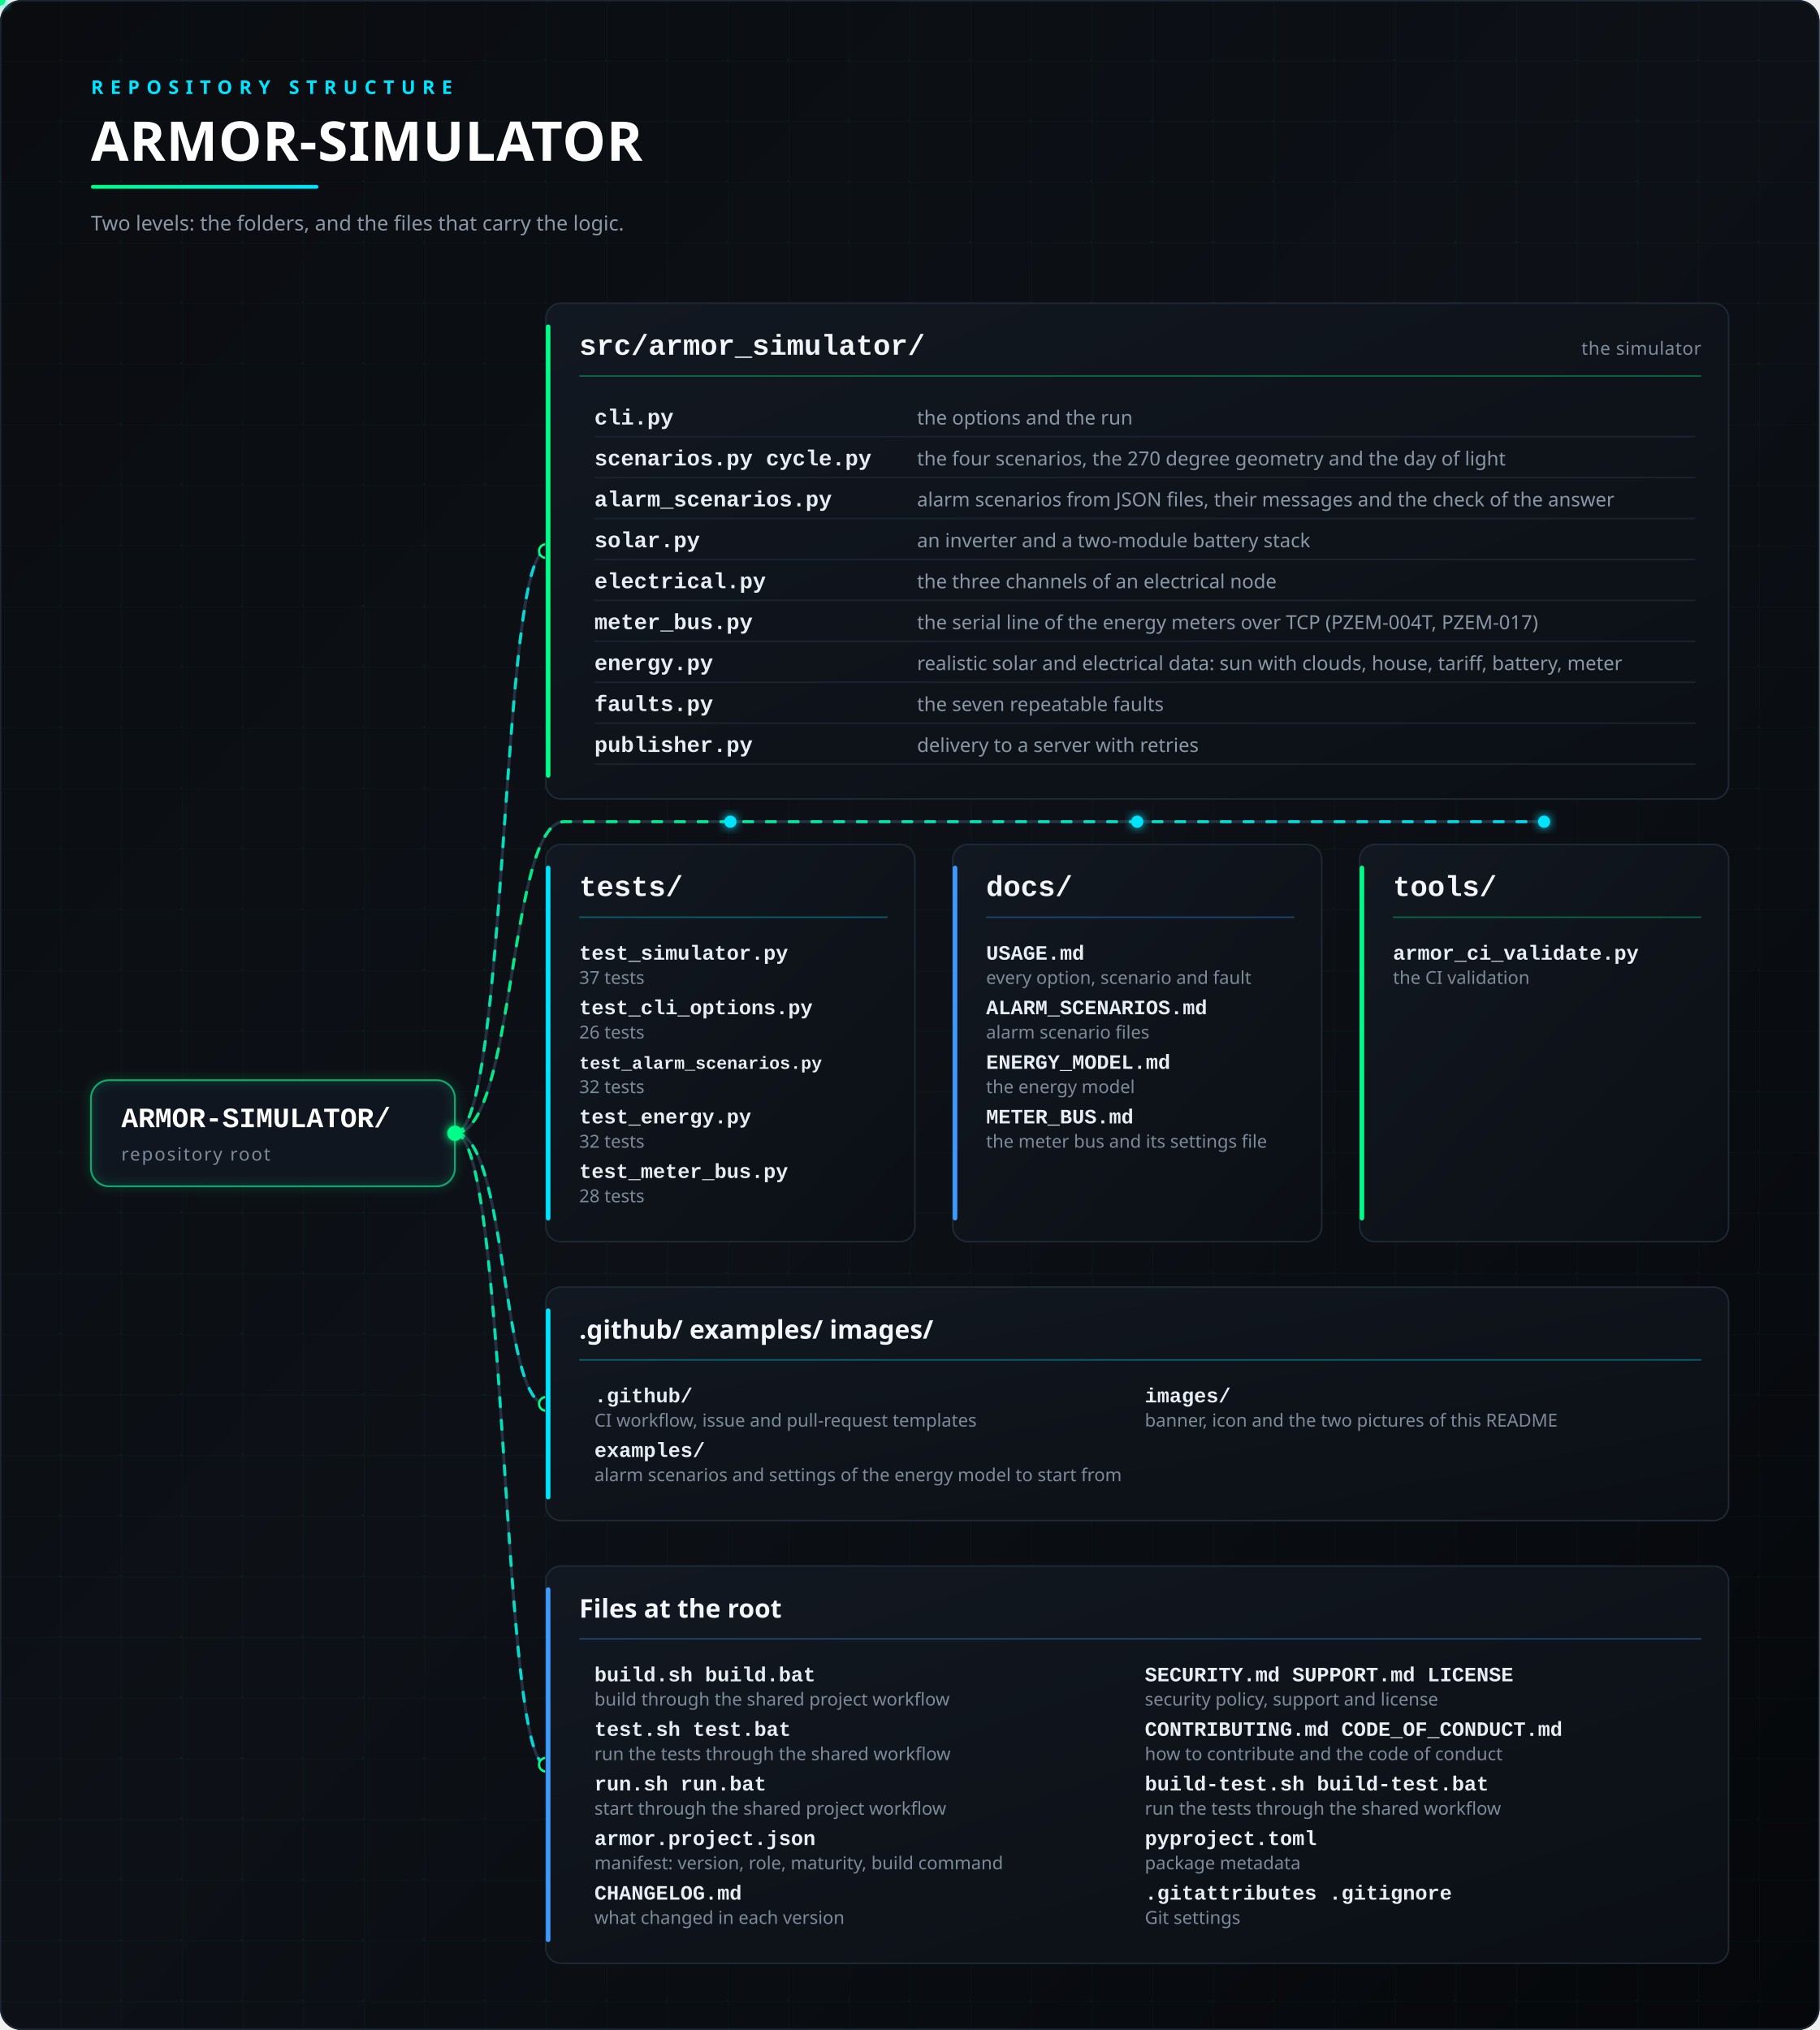
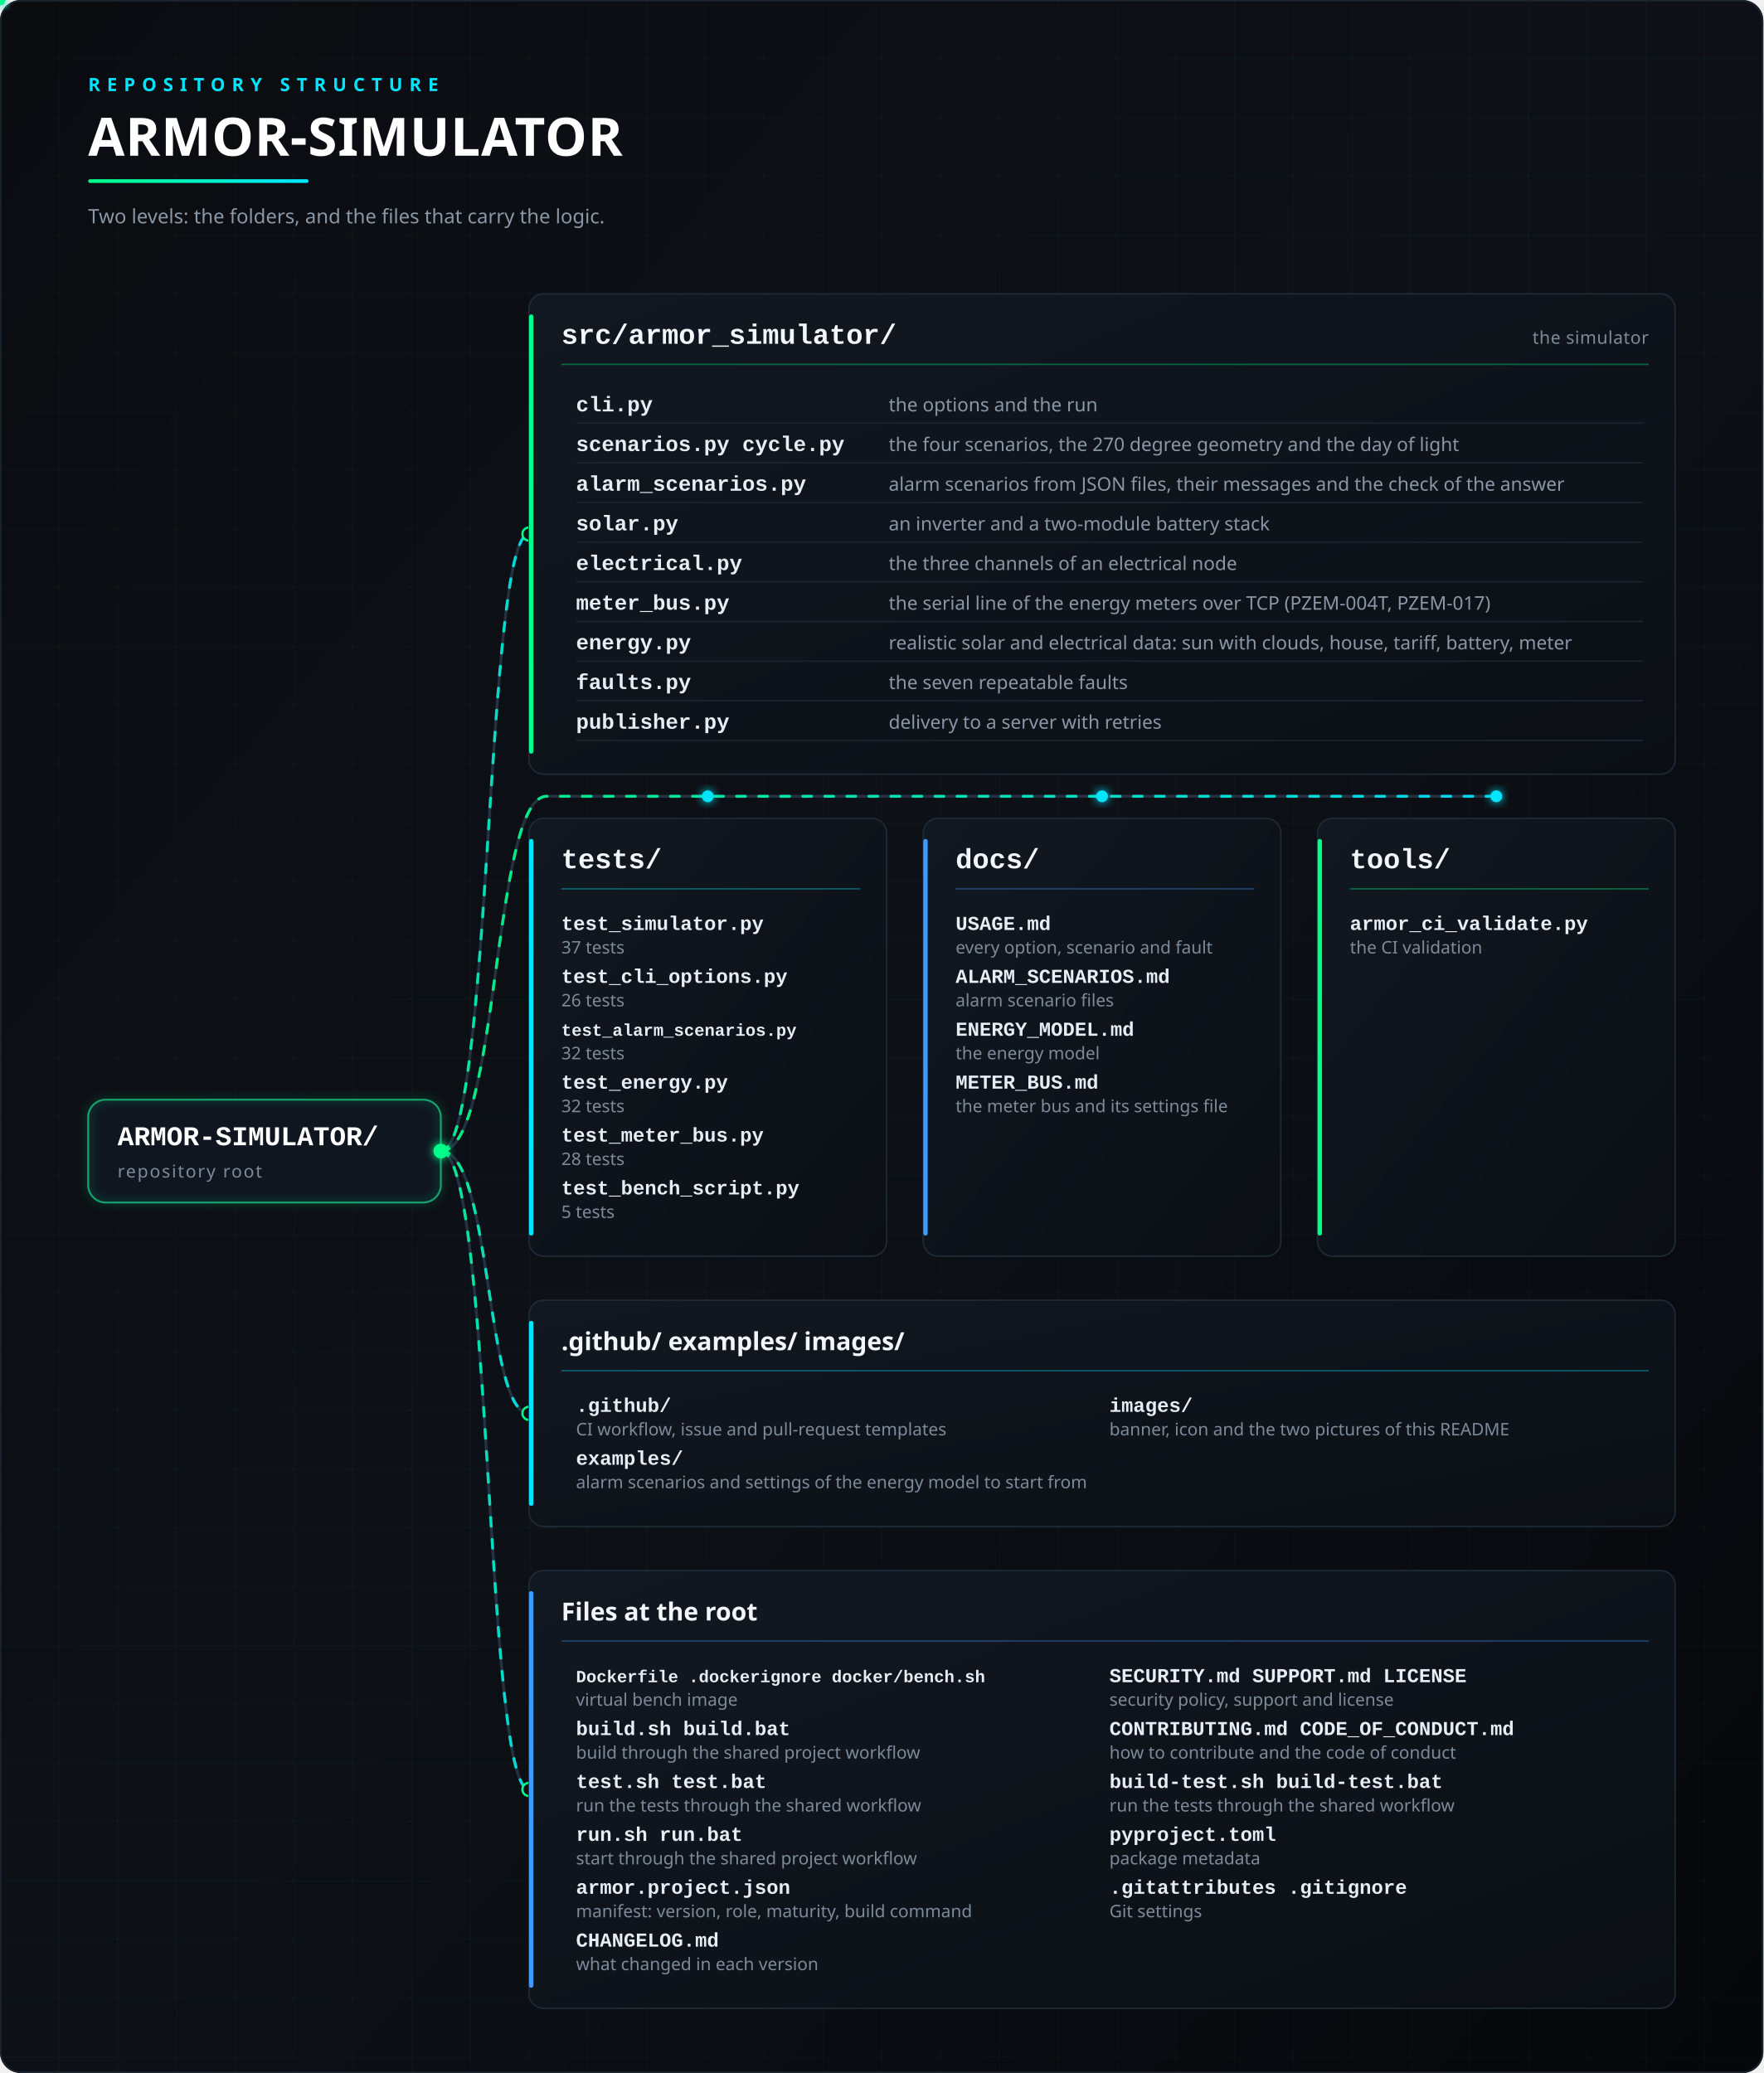
- <svg xmlns="http://www.w3.org/2000/svg" viewBox="0 0 1200 1339" width="100%" role="img" aria-labelledby="t d">
+ <svg xmlns="http://www.w3.org/2000/svg" viewBox="0 0 1200 1411" width="100%" role="img" aria-labelledby="t d">
  <defs>
    <linearGradient id="bg" x1="0" y1="0" x2="1" y2="1">
      <stop offset="0" stop-color="#0A0C10" />
      <stop offset="0.5" stop-color="#0D1117" />
      <stop offset="1" stop-color="#05070A" />
    </linearGradient>
    <linearGradient id="card" x1="0" y1="0" x2="1" y2="1">
      <stop offset="0" stop-color="#121821" />
      <stop offset="1" stop-color="#0B0F15" />
    </linearGradient>
    <linearGradient id="line" x1="0" y1="0" x2="1" y2="0">
      <stop offset="0" stop-color="#00FF88" />
      <stop offset="1" stop-color="#00E5FF" />
    </linearGradient>
    <filter id="glow" x="-50%" y="-50%" width="200%" height="200%">
      <feGaussianBlur stdDeviation="3" result="b" />
      <feMerge>
        <feMergeNode in="b" />
        <feMergeNode in="SourceGraphic" />
      </feMerge>
    </filter>
    <pattern id="grid" width="40" height="40" patternUnits="userSpaceOnUse">
      <path d="M40 0H0V40" fill="none" stroke="#00FF88" stroke-opacity="0.035" />
      <circle cx="40" cy="40" r="1" fill="#00FF88" fill-opacity="0.09" />
    </pattern>
  </defs>
-   <rect width="1200" height="1339" rx="14" fill="url(#bg)" />
-   <rect width="1200" height="1339" rx="14" fill="url(#grid)" />
-   <rect x="0.5" y="0.5" width="1199" height="1338" rx="14" fill="none" stroke="#1B2530" />
+   <rect width="1200" height="1411" rx="14" fill="url(#bg)" />
+   <rect width="1200" height="1411" rx="14" fill="url(#grid)" />
+   <rect x="0.5" y="0.5" width="1199" height="1410" rx="14" fill="none" stroke="#1B2530" />
  <text x="60" y="62" font-family="'Segoe UI','Noto Sans','Noto Sans CJK SC','Microsoft YaHei','Yu Gothic','Helvetica Neue',Helvetica,Arial,sans-serif" font-size="12.5" font-weight="600" fill="#00E5FF" text-anchor="start" letter-spacing="4.5">REPOSITORY STRUCTURE</text>
  <text x="60" y="106" font-family="'Segoe UI','Noto Sans','Noto Sans CJK SC','Microsoft YaHei','Yu Gothic','Helvetica Neue',Helvetica,Arial,sans-serif" font-size="36" font-weight="700" fill="#FFFFFF" text-anchor="start" letter-spacing="0.5">ARMOR-SIMULATOR</text>
  <rect x="60" y="122" width="150" height="2.5" rx="1.25" fill="url(#line)">
    <animate attributeName="width" values="40;150;150" keyTimes="0;0.4;1" dur="3s" repeatCount="indefinite" />
  </rect>
  <text x="60" y="152" font-family="'Segoe UI','Noto Sans','Noto Sans CJK SC','Microsoft YaHei','Yu Gothic','Helvetica Neue',Helvetica,Arial,sans-serif" font-size="13.5" font-weight="400" fill="#8A97A6" text-anchor="start">Two levels: the folders, and the files that carry the logic.</text>
-   <path id="c0" d="M300,747.5 C335,747.5 330,363.5 360,363.5" fill="none" stroke="#243140" stroke-width="2" />
-   <path d="M300,747.5 C335,747.5 330,363.5 360,363.5" fill="none" stroke="url(#line)" stroke-width="2" stroke-linecap="round" stroke-dasharray="6 9" opacity="0.9">
+   <path id="c0" d="M300,783.5 C335,783.5 330,363.5 360,363.5" fill="none" stroke="#243140" stroke-width="2" />
+   <path d="M300,783.5 C335,783.5 330,363.5 360,363.5" fill="none" stroke="url(#line)" stroke-width="2" stroke-linecap="round" stroke-dasharray="6 9" opacity="0.9">
    <animate attributeName="stroke-dashoffset" from="0" to="-30" dur="1.6s" repeatCount="indefinite" />
  </path>
  <circle cx="360" cy="363.5" r="4.5" fill="#0D1117" stroke="#00FF88" stroke-width="1.5" />
-   <path id="c1" d="M300,747.5 C340,747.5 335,542 372,542 H1018.33" fill="none" stroke="#243140" stroke-width="2" />
-   <path d="M300,747.5 C340,747.5 335,542 372,542 H1018.33" fill="none" stroke="url(#line)" stroke-width="2" stroke-linecap="round" stroke-dasharray="6 9" opacity="0.9">
+   <path id="c1" d="M300,783.5 C340,783.5 335,542 372,542 H1018.33" fill="none" stroke="#243140" stroke-width="2" />
+   <path d="M300,783.5 C340,783.5 335,542 372,542 H1018.33" fill="none" stroke="url(#line)" stroke-width="2" stroke-linecap="round" stroke-dasharray="6 9" opacity="0.9">
    <animate attributeName="stroke-dashoffset" from="0" to="-30" dur="1.6s" repeatCount="indefinite" />
  </path>
  <path d="M481.667,542 V557" stroke="url(#line)" stroke-width="2" fill="none" />
  <circle cx="481.667" cy="542" r="4" fill="#00E5FF" filter="url(#glow)" />
  <path d="M750,542 V557" stroke="url(#line)" stroke-width="2" fill="none" />
  <circle cx="750" cy="542" r="4" fill="#00E5FF" filter="url(#glow)" />
  <path d="M1018.33,542 V557" stroke="url(#line)" stroke-width="2" fill="none" />
  <circle cx="1018.33" cy="542" r="4" fill="#00E5FF" filter="url(#glow)" />
-   <path id="c2" d="M300,747.5 C335,747.5 330,926 360,926" fill="none" stroke="#243140" stroke-width="2" />
-   <path d="M300,747.5 C335,747.5 330,926 360,926" fill="none" stroke="url(#line)" stroke-width="2" stroke-linecap="round" stroke-dasharray="6 9" opacity="0.9">
-     <animate attributeName="stroke-dashoffset" from="0" to="-30" dur="1.6s" repeatCount="indefinite" />
-   </path>
-   <circle cx="360" cy="926" r="4.5" fill="#0D1117" stroke="#00FF88" stroke-width="1.5" />
-   <path id="c3" d="M300,747.5 C335,747.5 330,1164 360,1164" fill="none" stroke="#243140" stroke-width="2" />
-   <path d="M300,747.5 C335,747.5 330,1164 360,1164" fill="none" stroke="url(#line)" stroke-width="2" stroke-linecap="round" stroke-dasharray="6 9" opacity="0.9">
-     <animate attributeName="stroke-dashoffset" from="0" to="-30" dur="1.6s" repeatCount="indefinite" />
-   </path>
-   <circle cx="360" cy="1164" r="4.5" fill="#0D1117" stroke="#00FF88" stroke-width="1.5" />
+   <path id="c2" d="M300,783.5 C335,783.5 330,962 360,962" fill="none" stroke="#243140" stroke-width="2" />
+   <path d="M300,783.5 C335,783.5 330,962 360,962" fill="none" stroke="url(#line)" stroke-width="2" stroke-linecap="round" stroke-dasharray="6 9" opacity="0.9">
+     <animate attributeName="stroke-dashoffset" from="0" to="-30" dur="1.6s" repeatCount="indefinite" />
+   </path>
+   <circle cx="360" cy="962" r="4.5" fill="#0D1117" stroke="#00FF88" stroke-width="1.5" />
+   <path id="c3" d="M300,783.5 C335,783.5 330,1218 360,1218" fill="none" stroke="#243140" stroke-width="2" />
+   <path d="M300,783.5 C335,783.5 330,1218 360,1218" fill="none" stroke="url(#line)" stroke-width="2" stroke-linecap="round" stroke-dasharray="6 9" opacity="0.9">
+     <animate attributeName="stroke-dashoffset" from="0" to="-30" dur="1.6s" repeatCount="indefinite" />
+   </path>
+   <circle cx="360" cy="1218" r="4.5" fill="#0D1117" stroke="#00FF88" stroke-width="1.5" />
  <circle r="3.5" fill="#00FF88" filter="url(#glow)">
    <animateMotion dur="3.4s" repeatCount="indefinite">
      <mpath href="#c0" />
    </animateMotion>
  </circle>
  <circle r="3.5" fill="#00E5FF" filter="url(#glow)">
    <animateMotion dur="4.2s" repeatCount="indefinite">
      <mpath href="#c1" />
    </animateMotion>
  </circle>
  <circle r="3.5" fill="#3D9BFF" filter="url(#glow)">
    <animateMotion dur="5.0s" repeatCount="indefinite">
      <mpath href="#c2" />
    </animateMotion>
  </circle>
  <circle r="3.5" fill="#00FF88" filter="url(#glow)">
    <animateMotion dur="5.8s" repeatCount="indefinite">
      <mpath href="#c3" />
    </animateMotion>
  </circle>
-   <rect x="60" y="712.5" width="240" height="70" rx="12" fill="#0F1620" stroke="#2A3A4C" stroke-width="1.2" />
-   <rect x="60" y="712.5" width="240" height="70" rx="12" fill="none" stroke="#00FF88" stroke-opacity="0.5" stroke-width="1.2" filter="url(#glow)">
+   <rect x="60" y="748.5" width="240" height="70" rx="12" fill="#0F1620" stroke="#2A3A4C" stroke-width="1.2" />
+   <rect x="60" y="748.5" width="240" height="70" rx="12" fill="none" stroke="#00FF88" stroke-opacity="0.5" stroke-width="1.2" filter="url(#glow)">
    <animate attributeName="stroke-opacity" values="0.15;0.6;0.15" dur="3.6s" repeatCount="indefinite" />
  </rect>
-   <text x="80" y="743.5" font-family="'JetBrains Mono','Cascadia Code','SFMono-Regular',Consolas,'Liberation Mono',monospace" font-size="18.5" font-weight="700" fill="#FFFFFF" text-anchor="start">ARMOR-SIMULATOR/</text>
-   <text x="80" y="765.5" font-family="'Segoe UI','Noto Sans','Noto Sans CJK SC','Microsoft YaHei','Yu Gothic','Helvetica Neue',Helvetica,Arial,sans-serif" font-size="12" font-weight="400" fill="#7D8A99" text-anchor="start" letter-spacing="1">repository root</text>
-   <circle cx="300" cy="747.5" r="5" fill="#00FF88" filter="url(#glow)" />
+   <text x="80" y="779.5" font-family="'JetBrains Mono','Cascadia Code','SFMono-Regular',Consolas,'Liberation Mono',monospace" font-size="18.5" font-weight="700" fill="#FFFFFF" text-anchor="start">ARMOR-SIMULATOR/</text>
+   <text x="80" y="801.5" font-family="'Segoe UI','Noto Sans','Noto Sans CJK SC','Microsoft YaHei','Yu Gothic','Helvetica Neue',Helvetica,Arial,sans-serif" font-size="12" font-weight="400" fill="#7D8A99" text-anchor="start" letter-spacing="1">repository root</text>
+   <circle cx="300" cy="783.5" r="5" fill="#00FF88" filter="url(#glow)" />
  <rect x="360" y="200" width="780" height="327" rx="10" fill="url(#card)" stroke="#1E2A36" stroke-width="1" />
  <rect x="360" y="214" width="3" height="299" rx="1.5" fill="#00FF88">
    <animate attributeName="opacity" values="0.55;1;0.55" dur="4s" begin="0s" repeatCount="indefinite" />
  </rect>
  <text x="382" y="234" font-family="'JetBrains Mono','Cascadia Code','SFMono-Regular',Consolas,'Liberation Mono',monospace" font-size="19" font-weight="700" fill="#F2F6FA" text-anchor="start">src/armor_simulator/</text>
  <text x="1122" y="234" font-family="'Segoe UI','Noto Sans','Noto Sans CJK SC','Microsoft YaHei','Yu Gothic','Helvetica Neue',Helvetica,Arial,sans-serif" font-size="12" font-weight="400" fill="#7D8A99" text-anchor="end" letter-spacing="0.3">the simulator</text>
  <line x1="382" y1="248" x2="1122" y2="248" stroke="#00FF88" stroke-opacity="0.35" stroke-width="1" />
  <text x="392" y="280" font-family="'JetBrains Mono','Cascadia Code','SFMono-Regular',Consolas,'Liberation Mono',monospace" font-size="14.5" font-weight="600" fill="#E6EDF3" text-anchor="start">cli.py</text>
  <text x="604.79" y="280" font-family="'Segoe UI','Noto Sans','Noto Sans CJK SC','Microsoft YaHei','Yu Gothic','Helvetica Neue',Helvetica,Arial,sans-serif" font-size="12.8" font-weight="400" fill="#8A97A6" text-anchor="start">the options and the run</text>
  <line x1="392" y1="288" x2="1118" y2="288" stroke="#1A2430" stroke-width="1" />
  <text x="392" y="307" font-family="'JetBrains Mono','Cascadia Code','SFMono-Regular',Consolas,'Liberation Mono',monospace" font-size="14.5" font-weight="600" fill="#E6EDF3" text-anchor="start">scenarios.py cycle.py</text>
  <text x="604.79" y="307" font-family="'Segoe UI','Noto Sans','Noto Sans CJK SC','Microsoft YaHei','Yu Gothic','Helvetica Neue',Helvetica,Arial,sans-serif" font-size="12.8" font-weight="400" fill="#8A97A6" text-anchor="start">the four scenarios, the 270 degree geometry and the day of light</text>
  <line x1="392" y1="315" x2="1118" y2="315" stroke="#1A2430" stroke-width="1" />
  <text x="392" y="334" font-family="'JetBrains Mono','Cascadia Code','SFMono-Regular',Consolas,'Liberation Mono',monospace" font-size="14.5" font-weight="600" fill="#E6EDF3" text-anchor="start">alarm_scenarios.py</text>
  <text x="604.79" y="334" font-family="'Segoe UI','Noto Sans','Noto Sans CJK SC','Microsoft YaHei','Yu Gothic','Helvetica Neue',Helvetica,Arial,sans-serif" font-size="12.8" font-weight="400" fill="#8A97A6" text-anchor="start">alarm scenarios from JSON files, their messages and the check of the answer</text>
  <line x1="392" y1="342" x2="1118" y2="342" stroke="#1A2430" stroke-width="1" />
  <text x="392" y="361" font-family="'JetBrains Mono','Cascadia Code','SFMono-Regular',Consolas,'Liberation Mono',monospace" font-size="14.5" font-weight="600" fill="#E6EDF3" text-anchor="start">solar.py</text>
  <text x="604.79" y="361" font-family="'Segoe UI','Noto Sans','Noto Sans CJK SC','Microsoft YaHei','Yu Gothic','Helvetica Neue',Helvetica,Arial,sans-serif" font-size="12.8" font-weight="400" fill="#8A97A6" text-anchor="start">an inverter and a two-module battery stack</text>
  <line x1="392" y1="369" x2="1118" y2="369" stroke="#1A2430" stroke-width="1" />
  <text x="392" y="388" font-family="'JetBrains Mono','Cascadia Code','SFMono-Regular',Consolas,'Liberation Mono',monospace" font-size="14.5" font-weight="600" fill="#E6EDF3" text-anchor="start">electrical.py</text>
  <text x="604.79" y="388" font-family="'Segoe UI','Noto Sans','Noto Sans CJK SC','Microsoft YaHei','Yu Gothic','Helvetica Neue',Helvetica,Arial,sans-serif" font-size="12.8" font-weight="400" fill="#8A97A6" text-anchor="start">the three channels of an electrical node</text>
  <line x1="392" y1="396" x2="1118" y2="396" stroke="#1A2430" stroke-width="1" />
  <text x="392" y="415" font-family="'JetBrains Mono','Cascadia Code','SFMono-Regular',Consolas,'Liberation Mono',monospace" font-size="14.5" font-weight="600" fill="#E6EDF3" text-anchor="start">meter_bus.py</text>
  <text x="604.79" y="415" font-family="'Segoe UI','Noto Sans','Noto Sans CJK SC','Microsoft YaHei','Yu Gothic','Helvetica Neue',Helvetica,Arial,sans-serif" font-size="12.8" font-weight="400" fill="#8A97A6" text-anchor="start">the serial line of the energy meters over TCP (PZEM-004T, PZEM-017)</text>
  <line x1="392" y1="423" x2="1118" y2="423" stroke="#1A2430" stroke-width="1" />
  <text x="392" y="442" font-family="'JetBrains Mono','Cascadia Code','SFMono-Regular',Consolas,'Liberation Mono',monospace" font-size="14.5" font-weight="600" fill="#E6EDF3" text-anchor="start">energy.py</text>
  <text x="604.79" y="442" font-family="'Segoe UI','Noto Sans','Noto Sans CJK SC','Microsoft YaHei','Yu Gothic','Helvetica Neue',Helvetica,Arial,sans-serif" font-size="12.8" font-weight="400" fill="#8A97A6" text-anchor="start">realistic solar and electrical data: sun with clouds, house, tariff, battery, meter</text>
  <line x1="392" y1="450" x2="1118" y2="450" stroke="#1A2430" stroke-width="1" />
  <text x="392" y="469" font-family="'JetBrains Mono','Cascadia Code','SFMono-Regular',Consolas,'Liberation Mono',monospace" font-size="14.5" font-weight="600" fill="#E6EDF3" text-anchor="start">faults.py</text>
  <text x="604.79" y="469" font-family="'Segoe UI','Noto Sans','Noto Sans CJK SC','Microsoft YaHei','Yu Gothic','Helvetica Neue',Helvetica,Arial,sans-serif" font-size="12.8" font-weight="400" fill="#8A97A6" text-anchor="start">the seven repeatable faults</text>
  <line x1="392" y1="477" x2="1118" y2="477" stroke="#1A2430" stroke-width="1" />
  <text x="392" y="496" font-family="'JetBrains Mono','Cascadia Code','SFMono-Regular',Consolas,'Liberation Mono',monospace" font-size="14.5" font-weight="600" fill="#E6EDF3" text-anchor="start">publisher.py</text>
  <text x="604.79" y="496" font-family="'Segoe UI','Noto Sans','Noto Sans CJK SC','Microsoft YaHei','Yu Gothic','Helvetica Neue',Helvetica,Arial,sans-serif" font-size="12.8" font-weight="400" fill="#8A97A6" text-anchor="start">delivery to a server with retries</text>
  <line x1="392" y1="504" x2="1118" y2="504" stroke="#1A2430" stroke-width="1" />
-   <rect x="360" y="557" width="243.333" height="262" rx="10" fill="url(#card)" stroke="#1E2A36" stroke-width="1" />
-   <rect x="360" y="571" width="3" height="234" rx="1.5" fill="#00E5FF">
+   <rect x="360" y="557" width="243.333" height="298" rx="10" fill="url(#card)" stroke="#1E2A36" stroke-width="1" />
+   <rect x="360" y="571" width="3" height="270" rx="1.5" fill="#00E5FF">
    <animate attributeName="opacity" values="0.55;1;0.55" dur="4s" begin="0.6s" repeatCount="indefinite" />
  </rect>
  <text x="382" y="591" font-family="'JetBrains Mono','Cascadia Code','SFMono-Regular',Consolas,'Liberation Mono',monospace" font-size="19" font-weight="700" fill="#F2F6FA" text-anchor="start">tests/</text>
  <line x1="382" y1="605" x2="585.333" y2="605" stroke="#00E5FF" stroke-opacity="0.35" stroke-width="1" />
  <text x="382" y="633" font-family="'JetBrains Mono','Cascadia Code','SFMono-Regular',Consolas,'Liberation Mono',monospace" font-size="13.5" font-weight="600" fill="#E6EDF3" text-anchor="start">test_simulator.py</text>
  <text x="382" y="649" font-family="'Segoe UI','Noto Sans','Noto Sans CJK SC','Microsoft YaHei','Yu Gothic','Helvetica Neue',Helvetica,Arial,sans-serif" font-size="11.8" font-weight="400" fill="#7D8A99" text-anchor="start">37 tests</text>
  <text x="382" y="669" font-family="'JetBrains Mono','Cascadia Code','SFMono-Regular',Consolas,'Liberation Mono',monospace" font-size="13.5" font-weight="600" fill="#E6EDF3" text-anchor="start">test_cli_options.py</text>
  <text x="382" y="685" font-family="'Segoe UI','Noto Sans','Noto Sans CJK SC','Microsoft YaHei','Yu Gothic','Helvetica Neue',Helvetica,Arial,sans-serif" font-size="11.8" font-weight="400" fill="#7D8A99" text-anchor="start">26 tests</text>
  <text x="382" y="705" font-family="'JetBrains Mono','Cascadia Code','SFMono-Regular',Consolas,'Liberation Mono',monospace" font-size="11.6" font-weight="600" fill="#E6EDF3" text-anchor="start">test_alarm_scenarios.py</text>
  <text x="382" y="721" font-family="'Segoe UI','Noto Sans','Noto Sans CJK SC','Microsoft YaHei','Yu Gothic','Helvetica Neue',Helvetica,Arial,sans-serif" font-size="11.8" font-weight="400" fill="#7D8A99" text-anchor="start">32 tests</text>
  <text x="382" y="741" font-family="'JetBrains Mono','Cascadia Code','SFMono-Regular',Consolas,'Liberation Mono',monospace" font-size="13.5" font-weight="600" fill="#E6EDF3" text-anchor="start">test_energy.py</text>
  <text x="382" y="757" font-family="'Segoe UI','Noto Sans','Noto Sans CJK SC','Microsoft YaHei','Yu Gothic','Helvetica Neue',Helvetica,Arial,sans-serif" font-size="11.8" font-weight="400" fill="#7D8A99" text-anchor="start">32 tests</text>
  <text x="382" y="777" font-family="'JetBrains Mono','Cascadia Code','SFMono-Regular',Consolas,'Liberation Mono',monospace" font-size="13.5" font-weight="600" fill="#E6EDF3" text-anchor="start">test_meter_bus.py</text>
  <text x="382" y="793" font-family="'Segoe UI','Noto Sans','Noto Sans CJK SC','Microsoft YaHei','Yu Gothic','Helvetica Neue',Helvetica,Arial,sans-serif" font-size="11.8" font-weight="400" fill="#7D8A99" text-anchor="start">28 tests</text>
-   <rect x="628.333" y="557" width="243.333" height="262" rx="10" fill="url(#card)" stroke="#1E2A36" stroke-width="1" />
-   <rect x="628.333" y="571" width="3" height="234" rx="1.5" fill="#3D9BFF">
+   <text x="382" y="813" font-family="'JetBrains Mono','Cascadia Code','SFMono-Regular',Consolas,'Liberation Mono',monospace" font-size="13.5" font-weight="600" fill="#E6EDF3" text-anchor="start">test_bench_script.py</text>
+   <text x="382" y="829" font-family="'Segoe UI','Noto Sans','Noto Sans CJK SC','Microsoft YaHei','Yu Gothic','Helvetica Neue',Helvetica,Arial,sans-serif" font-size="11.8" font-weight="400" fill="#7D8A99" text-anchor="start">5 tests</text>
+   <rect x="628.333" y="557" width="243.333" height="298" rx="10" fill="url(#card)" stroke="#1E2A36" stroke-width="1" />
+   <rect x="628.333" y="571" width="3" height="270" rx="1.5" fill="#3D9BFF">
    <animate attributeName="opacity" values="0.55;1;0.55" dur="4s" begin="1.2s" repeatCount="indefinite" />
  </rect>
  <text x="650.333" y="591" font-family="'JetBrains Mono','Cascadia Code','SFMono-Regular',Consolas,'Liberation Mono',monospace" font-size="19" font-weight="700" fill="#F2F6FA" text-anchor="start">docs/</text>
  <line x1="650.333" y1="605" x2="853.667" y2="605" stroke="#3D9BFF" stroke-opacity="0.35" stroke-width="1" />
  <text x="650.333" y="633" font-family="'JetBrains Mono','Cascadia Code','SFMono-Regular',Consolas,'Liberation Mono',monospace" font-size="13.5" font-weight="600" fill="#E6EDF3" text-anchor="start">USAGE.md</text>
  <text x="650.333" y="649" font-family="'Segoe UI','Noto Sans','Noto Sans CJK SC','Microsoft YaHei','Yu Gothic','Helvetica Neue',Helvetica,Arial,sans-serif" font-size="11.8" font-weight="400" fill="#7D8A99" text-anchor="start">every option, scenario and fault</text>
  <text x="650.333" y="669" font-family="'JetBrains Mono','Cascadia Code','SFMono-Regular',Consolas,'Liberation Mono',monospace" font-size="13.5" font-weight="600" fill="#E6EDF3" text-anchor="start">ALARM_SCENARIOS.md</text>
  <text x="650.333" y="685" font-family="'Segoe UI','Noto Sans','Noto Sans CJK SC','Microsoft YaHei','Yu Gothic','Helvetica Neue',Helvetica,Arial,sans-serif" font-size="11.8" font-weight="400" fill="#7D8A99" text-anchor="start">alarm scenario files</text>
  <text x="650.333" y="705" font-family="'JetBrains Mono','Cascadia Code','SFMono-Regular',Consolas,'Liberation Mono',monospace" font-size="13.5" font-weight="600" fill="#E6EDF3" text-anchor="start">ENERGY_MODEL.md</text>
  <text x="650.333" y="721" font-family="'Segoe UI','Noto Sans','Noto Sans CJK SC','Microsoft YaHei','Yu Gothic','Helvetica Neue',Helvetica,Arial,sans-serif" font-size="11.8" font-weight="400" fill="#7D8A99" text-anchor="start">the energy model</text>
  <text x="650.333" y="741" font-family="'JetBrains Mono','Cascadia Code','SFMono-Regular',Consolas,'Liberation Mono',monospace" font-size="13.5" font-weight="600" fill="#E6EDF3" text-anchor="start">METER_BUS.md</text>
  <text x="650.333" y="757" font-family="'Segoe UI','Noto Sans','Noto Sans CJK SC','Microsoft YaHei','Yu Gothic','Helvetica Neue',Helvetica,Arial,sans-serif" font-size="11.8" font-weight="400" fill="#7D8A99" text-anchor="start">the meter bus and its settings file</text>
-   <rect x="896.667" y="557" width="243.333" height="262" rx="10" fill="url(#card)" stroke="#1E2A36" stroke-width="1" />
-   <rect x="896.667" y="571" width="3" height="234" rx="1.5" fill="#00FF88">
+   <rect x="896.667" y="557" width="243.333" height="298" rx="10" fill="url(#card)" stroke="#1E2A36" stroke-width="1" />
+   <rect x="896.667" y="571" width="3" height="270" rx="1.5" fill="#00FF88">
    <animate attributeName="opacity" values="0.55;1;0.55" dur="4s" begin="1.8s" repeatCount="indefinite" />
  </rect>
  <text x="918.667" y="591" font-family="'JetBrains Mono','Cascadia Code','SFMono-Regular',Consolas,'Liberation Mono',monospace" font-size="19" font-weight="700" fill="#F2F6FA" text-anchor="start">tools/</text>
  <line x1="918.667" y1="605" x2="1122" y2="605" stroke="#00FF88" stroke-opacity="0.35" stroke-width="1" />
  <text x="918.667" y="633" font-family="'JetBrains Mono','Cascadia Code','SFMono-Regular',Consolas,'Liberation Mono',monospace" font-size="13.5" font-weight="600" fill="#E6EDF3" text-anchor="start">armor_ci_validate.py</text>
  <text x="918.667" y="649" font-family="'Segoe UI','Noto Sans','Noto Sans CJK SC','Microsoft YaHei','Yu Gothic','Helvetica Neue',Helvetica,Arial,sans-serif" font-size="11.8" font-weight="400" fill="#7D8A99" text-anchor="start">the CI validation</text>
-   <rect x="360" y="849" width="780" height="154" rx="10" fill="url(#card)" stroke="#1E2A36" stroke-width="1" />
-   <rect x="360" y="863" width="3" height="126" rx="1.5" fill="#00E5FF">
+   <rect x="360" y="885" width="780" height="154" rx="10" fill="url(#card)" stroke="#1E2A36" stroke-width="1" />
+   <rect x="360" y="899" width="3" height="126" rx="1.5" fill="#00E5FF">
    <animate attributeName="opacity" values="0.55;1;0.55" dur="4s" begin="2.4s" repeatCount="indefinite" />
  </rect>
-   <text x="382" y="883" font-family="'Segoe UI','Noto Sans','Noto Sans CJK SC','Microsoft YaHei','Yu Gothic','Helvetica Neue',Helvetica,Arial,sans-serif" font-size="17" font-weight="700" fill="#F2F6FA" text-anchor="start">.github/ examples/ images/</text>
-   <line x1="382" y1="897" x2="1122" y2="897" stroke="#00E5FF" stroke-opacity="0.35" stroke-width="1" />
-   <text x="392" y="925" font-family="'JetBrains Mono','Cascadia Code','SFMono-Regular',Consolas,'Liberation Mono',monospace" font-size="13.5" font-weight="600" fill="#E6EDF3" text-anchor="start">.github/</text>
-   <text x="392" y="941" font-family="'Segoe UI','Noto Sans','Noto Sans CJK SC','Microsoft YaHei','Yu Gothic','Helvetica Neue',Helvetica,Arial,sans-serif" font-size="11.8" font-weight="400" fill="#7D8A99" text-anchor="start">CI workflow, issue and pull-request templates</text>
-   <text x="392" y="961" font-family="'JetBrains Mono','Cascadia Code','SFMono-Regular',Consolas,'Liberation Mono',monospace" font-size="13.5" font-weight="600" fill="#E6EDF3" text-anchor="start">examples/</text>
-   <text x="392" y="977" font-family="'Segoe UI','Noto Sans','Noto Sans CJK SC','Microsoft YaHei','Yu Gothic','Helvetica Neue',Helvetica,Arial,sans-serif" font-size="11.8" font-weight="400" fill="#7D8A99" text-anchor="start">alarm scenarios and settings of the energy model to start from</text>
-   <text x="755" y="925" font-family="'JetBrains Mono','Cascadia Code','SFMono-Regular',Consolas,'Liberation Mono',monospace" font-size="13.5" font-weight="600" fill="#E6EDF3" text-anchor="start">images/</text>
-   <text x="755" y="941" font-family="'Segoe UI','Noto Sans','Noto Sans CJK SC','Microsoft YaHei','Yu Gothic','Helvetica Neue',Helvetica,Arial,sans-serif" font-size="11.8" font-weight="400" fill="#7D8A99" text-anchor="start">banner, icon and the two pictures of this README</text>
-   <rect x="360" y="1033" width="780" height="262" rx="10" fill="url(#card)" stroke="#1E2A36" stroke-width="1" />
-   <rect x="360" y="1047" width="3" height="234" rx="1.5" fill="#3D9BFF">
+   <text x="382" y="919" font-family="'Segoe UI','Noto Sans','Noto Sans CJK SC','Microsoft YaHei','Yu Gothic','Helvetica Neue',Helvetica,Arial,sans-serif" font-size="17" font-weight="700" fill="#F2F6FA" text-anchor="start">.github/ examples/ images/</text>
+   <line x1="382" y1="933" x2="1122" y2="933" stroke="#00E5FF" stroke-opacity="0.35" stroke-width="1" />
+   <text x="392" y="961" font-family="'JetBrains Mono','Cascadia Code','SFMono-Regular',Consolas,'Liberation Mono',monospace" font-size="13.5" font-weight="600" fill="#E6EDF3" text-anchor="start">.github/</text>
+   <text x="392" y="977" font-family="'Segoe UI','Noto Sans','Noto Sans CJK SC','Microsoft YaHei','Yu Gothic','Helvetica Neue',Helvetica,Arial,sans-serif" font-size="11.8" font-weight="400" fill="#7D8A99" text-anchor="start">CI workflow, issue and pull-request templates</text>
+   <text x="392" y="997" font-family="'JetBrains Mono','Cascadia Code','SFMono-Regular',Consolas,'Liberation Mono',monospace" font-size="13.5" font-weight="600" fill="#E6EDF3" text-anchor="start">examples/</text>
+   <text x="392" y="1013" font-family="'Segoe UI','Noto Sans','Noto Sans CJK SC','Microsoft YaHei','Yu Gothic','Helvetica Neue',Helvetica,Arial,sans-serif" font-size="11.8" font-weight="400" fill="#7D8A99" text-anchor="start">alarm scenarios and settings of the energy model to start from</text>
+   <text x="755" y="961" font-family="'JetBrains Mono','Cascadia Code','SFMono-Regular',Consolas,'Liberation Mono',monospace" font-size="13.5" font-weight="600" fill="#E6EDF3" text-anchor="start">images/</text>
+   <text x="755" y="977" font-family="'Segoe UI','Noto Sans','Noto Sans CJK SC','Microsoft YaHei','Yu Gothic','Helvetica Neue',Helvetica,Arial,sans-serif" font-size="11.8" font-weight="400" fill="#7D8A99" text-anchor="start">banner, icon and the two pictures of this README</text>
+   <rect x="360" y="1069" width="780" height="298" rx="10" fill="url(#card)" stroke="#1E2A36" stroke-width="1" />
+   <rect x="360" y="1083" width="3" height="270" rx="1.5" fill="#3D9BFF">
    <animate attributeName="opacity" values="0.55;1;0.55" dur="4s" begin="3s" repeatCount="indefinite" />
  </rect>
-   <text x="382" y="1067" font-family="'Segoe UI','Noto Sans','Noto Sans CJK SC','Microsoft YaHei','Yu Gothic','Helvetica Neue',Helvetica,Arial,sans-serif" font-size="17" font-weight="700" fill="#F2F6FA" text-anchor="start">Files at the root</text>
-   <line x1="382" y1="1081" x2="1122" y2="1081" stroke="#3D9BFF" stroke-opacity="0.35" stroke-width="1" />
-   <text x="392" y="1109" font-family="'JetBrains Mono','Cascadia Code','SFMono-Regular',Consolas,'Liberation Mono',monospace" font-size="13.5" font-weight="600" fill="#E6EDF3" text-anchor="start">build.sh  build.bat</text>
-   <text x="392" y="1125" font-family="'Segoe UI','Noto Sans','Noto Sans CJK SC','Microsoft YaHei','Yu Gothic','Helvetica Neue',Helvetica,Arial,sans-serif" font-size="11.8" font-weight="400" fill="#7D8A99" text-anchor="start">build through the shared project workflow</text>
-   <text x="392" y="1145" font-family="'JetBrains Mono','Cascadia Code','SFMono-Regular',Consolas,'Liberation Mono',monospace" font-size="13.5" font-weight="600" fill="#E6EDF3" text-anchor="start">test.sh  test.bat</text>
-   <text x="392" y="1161" font-family="'Segoe UI','Noto Sans','Noto Sans CJK SC','Microsoft YaHei','Yu Gothic','Helvetica Neue',Helvetica,Arial,sans-serif" font-size="11.8" font-weight="400" fill="#7D8A99" text-anchor="start">run the tests through the shared workflow</text>
-   <text x="392" y="1181" font-family="'JetBrains Mono','Cascadia Code','SFMono-Regular',Consolas,'Liberation Mono',monospace" font-size="13.5" font-weight="600" fill="#E6EDF3" text-anchor="start">run.sh  run.bat</text>
-   <text x="392" y="1197" font-family="'Segoe UI','Noto Sans','Noto Sans CJK SC','Microsoft YaHei','Yu Gothic','Helvetica Neue',Helvetica,Arial,sans-serif" font-size="11.8" font-weight="400" fill="#7D8A99" text-anchor="start">start through the shared project workflow</text>
-   <text x="392" y="1217" font-family="'JetBrains Mono','Cascadia Code','SFMono-Regular',Consolas,'Liberation Mono',monospace" font-size="13.5" font-weight="600" fill="#E6EDF3" text-anchor="start">armor.project.json</text>
-   <text x="392" y="1233" font-family="'Segoe UI','Noto Sans','Noto Sans CJK SC','Microsoft YaHei','Yu Gothic','Helvetica Neue',Helvetica,Arial,sans-serif" font-size="11.8" font-weight="400" fill="#7D8A99" text-anchor="start">manifest: version, role, maturity, build command</text>
-   <text x="392" y="1253" font-family="'JetBrains Mono','Cascadia Code','SFMono-Regular',Consolas,'Liberation Mono',monospace" font-size="13.5" font-weight="600" fill="#E6EDF3" text-anchor="start">CHANGELOG.md</text>
-   <text x="392" y="1269" font-family="'Segoe UI','Noto Sans','Noto Sans CJK SC','Microsoft YaHei','Yu Gothic','Helvetica Neue',Helvetica,Arial,sans-serif" font-size="11.8" font-weight="400" fill="#7D8A99" text-anchor="start">what changed in each version</text>
-   <text x="755" y="1109" font-family="'JetBrains Mono','Cascadia Code','SFMono-Regular',Consolas,'Liberation Mono',monospace" font-size="13.5" font-weight="600" fill="#E6EDF3" text-anchor="start">SECURITY.md  SUPPORT.md  LICENSE</text>
-   <text x="755" y="1125" font-family="'Segoe UI','Noto Sans','Noto Sans CJK SC','Microsoft YaHei','Yu Gothic','Helvetica Neue',Helvetica,Arial,sans-serif" font-size="11.8" font-weight="400" fill="#7D8A99" text-anchor="start">security policy, support and license</text>
-   <text x="755" y="1145" font-family="'JetBrains Mono','Cascadia Code','SFMono-Regular',Consolas,'Liberation Mono',monospace" font-size="13.5" font-weight="600" fill="#E6EDF3" text-anchor="start">CONTRIBUTING.md  CODE_OF_CONDUCT.md</text>
-   <text x="755" y="1161" font-family="'Segoe UI','Noto Sans','Noto Sans CJK SC','Microsoft YaHei','Yu Gothic','Helvetica Neue',Helvetica,Arial,sans-serif" font-size="11.8" font-weight="400" fill="#7D8A99" text-anchor="start">how to contribute and the code of conduct</text>
-   <text x="755" y="1181" font-family="'JetBrains Mono','Cascadia Code','SFMono-Regular',Consolas,'Liberation Mono',monospace" font-size="13.5" font-weight="600" fill="#E6EDF3" text-anchor="start">build-test.sh  build-test.bat</text>
-   <text x="755" y="1197" font-family="'Segoe UI','Noto Sans','Noto Sans CJK SC','Microsoft YaHei','Yu Gothic','Helvetica Neue',Helvetica,Arial,sans-serif" font-size="11.8" font-weight="400" fill="#7D8A99" text-anchor="start">run the tests through the shared workflow</text>
-   <text x="755" y="1217" font-family="'JetBrains Mono','Cascadia Code','SFMono-Regular',Consolas,'Liberation Mono',monospace" font-size="13.5" font-weight="600" fill="#E6EDF3" text-anchor="start">pyproject.toml</text>
-   <text x="755" y="1233" font-family="'Segoe UI','Noto Sans','Noto Sans CJK SC','Microsoft YaHei','Yu Gothic','Helvetica Neue',Helvetica,Arial,sans-serif" font-size="11.8" font-weight="400" fill="#7D8A99" text-anchor="start">package metadata</text>
-   <text x="755" y="1253" font-family="'JetBrains Mono','Cascadia Code','SFMono-Regular',Consolas,'Liberation Mono',monospace" font-size="13.5" font-weight="600" fill="#E6EDF3" text-anchor="start">.gitattributes  .gitignore</text>
-   <text x="755" y="1269" font-family="'Segoe UI','Noto Sans','Noto Sans CJK SC','Microsoft YaHei','Yu Gothic','Helvetica Neue',Helvetica,Arial,sans-serif" font-size="11.8" font-weight="400" fill="#7D8A99" text-anchor="start">Git settings</text>
+   <text x="382" y="1103" font-family="'Segoe UI','Noto Sans','Noto Sans CJK SC','Microsoft YaHei','Yu Gothic','Helvetica Neue',Helvetica,Arial,sans-serif" font-size="17" font-weight="700" fill="#F2F6FA" text-anchor="start">Files at the root</text>
+   <line x1="382" y1="1117" x2="1122" y2="1117" stroke="#3D9BFF" stroke-opacity="0.35" stroke-width="1" />
+   <text x="392" y="1145" font-family="'JetBrains Mono','Cascadia Code','SFMono-Regular',Consolas,'Liberation Mono',monospace" font-size="11.6" font-weight="600" fill="#E6EDF3" text-anchor="start">Dockerfile  .dockerignore  docker/bench.sh</text>
+   <text x="392" y="1161" font-family="'Segoe UI','Noto Sans','Noto Sans CJK SC','Microsoft YaHei','Yu Gothic','Helvetica Neue',Helvetica,Arial,sans-serif" font-size="11.8" font-weight="400" fill="#7D8A99" text-anchor="start">virtual bench image</text>
+   <text x="392" y="1181" font-family="'JetBrains Mono','Cascadia Code','SFMono-Regular',Consolas,'Liberation Mono',monospace" font-size="13.5" font-weight="600" fill="#E6EDF3" text-anchor="start">build.sh  build.bat</text>
+   <text x="392" y="1197" font-family="'Segoe UI','Noto Sans','Noto Sans CJK SC','Microsoft YaHei','Yu Gothic','Helvetica Neue',Helvetica,Arial,sans-serif" font-size="11.8" font-weight="400" fill="#7D8A99" text-anchor="start">build through the shared project workflow</text>
+   <text x="392" y="1217" font-family="'JetBrains Mono','Cascadia Code','SFMono-Regular',Consolas,'Liberation Mono',monospace" font-size="13.5" font-weight="600" fill="#E6EDF3" text-anchor="start">test.sh  test.bat</text>
+   <text x="392" y="1233" font-family="'Segoe UI','Noto Sans','Noto Sans CJK SC','Microsoft YaHei','Yu Gothic','Helvetica Neue',Helvetica,Arial,sans-serif" font-size="11.8" font-weight="400" fill="#7D8A99" text-anchor="start">run the tests through the shared workflow</text>
+   <text x="392" y="1253" font-family="'JetBrains Mono','Cascadia Code','SFMono-Regular',Consolas,'Liberation Mono',monospace" font-size="13.5" font-weight="600" fill="#E6EDF3" text-anchor="start">run.sh  run.bat</text>
+   <text x="392" y="1269" font-family="'Segoe UI','Noto Sans','Noto Sans CJK SC','Microsoft YaHei','Yu Gothic','Helvetica Neue',Helvetica,Arial,sans-serif" font-size="11.8" font-weight="400" fill="#7D8A99" text-anchor="start">start through the shared project workflow</text>
+   <text x="392" y="1289" font-family="'JetBrains Mono','Cascadia Code','SFMono-Regular',Consolas,'Liberation Mono',monospace" font-size="13.5" font-weight="600" fill="#E6EDF3" text-anchor="start">armor.project.json</text>
+   <text x="392" y="1305" font-family="'Segoe UI','Noto Sans','Noto Sans CJK SC','Microsoft YaHei','Yu Gothic','Helvetica Neue',Helvetica,Arial,sans-serif" font-size="11.8" font-weight="400" fill="#7D8A99" text-anchor="start">manifest: version, role, maturity, build command</text>
+   <text x="392" y="1325" font-family="'JetBrains Mono','Cascadia Code','SFMono-Regular',Consolas,'Liberation Mono',monospace" font-size="13.5" font-weight="600" fill="#E6EDF3" text-anchor="start">CHANGELOG.md</text>
+   <text x="392" y="1341" font-family="'Segoe UI','Noto Sans','Noto Sans CJK SC','Microsoft YaHei','Yu Gothic','Helvetica Neue',Helvetica,Arial,sans-serif" font-size="11.8" font-weight="400" fill="#7D8A99" text-anchor="start">what changed in each version</text>
+   <text x="755" y="1145" font-family="'JetBrains Mono','Cascadia Code','SFMono-Regular',Consolas,'Liberation Mono',monospace" font-size="13.5" font-weight="600" fill="#E6EDF3" text-anchor="start">SECURITY.md  SUPPORT.md  LICENSE</text>
+   <text x="755" y="1161" font-family="'Segoe UI','Noto Sans','Noto Sans CJK SC','Microsoft YaHei','Yu Gothic','Helvetica Neue',Helvetica,Arial,sans-serif" font-size="11.8" font-weight="400" fill="#7D8A99" text-anchor="start">security policy, support and license</text>
+   <text x="755" y="1181" font-family="'JetBrains Mono','Cascadia Code','SFMono-Regular',Consolas,'Liberation Mono',monospace" font-size="13.5" font-weight="600" fill="#E6EDF3" text-anchor="start">CONTRIBUTING.md  CODE_OF_CONDUCT.md</text>
+   <text x="755" y="1197" font-family="'Segoe UI','Noto Sans','Noto Sans CJK SC','Microsoft YaHei','Yu Gothic','Helvetica Neue',Helvetica,Arial,sans-serif" font-size="11.8" font-weight="400" fill="#7D8A99" text-anchor="start">how to contribute and the code of conduct</text>
+   <text x="755" y="1217" font-family="'JetBrains Mono','Cascadia Code','SFMono-Regular',Consolas,'Liberation Mono',monospace" font-size="13.5" font-weight="600" fill="#E6EDF3" text-anchor="start">build-test.sh  build-test.bat</text>
+   <text x="755" y="1233" font-family="'Segoe UI','Noto Sans','Noto Sans CJK SC','Microsoft YaHei','Yu Gothic','Helvetica Neue',Helvetica,Arial,sans-serif" font-size="11.8" font-weight="400" fill="#7D8A99" text-anchor="start">run the tests through the shared workflow</text>
+   <text x="755" y="1253" font-family="'JetBrains Mono','Cascadia Code','SFMono-Regular',Consolas,'Liberation Mono',monospace" font-size="13.5" font-weight="600" fill="#E6EDF3" text-anchor="start">pyproject.toml</text>
+   <text x="755" y="1269" font-family="'Segoe UI','Noto Sans','Noto Sans CJK SC','Microsoft YaHei','Yu Gothic','Helvetica Neue',Helvetica,Arial,sans-serif" font-size="11.8" font-weight="400" fill="#7D8A99" text-anchor="start">package metadata</text>
+   <text x="755" y="1289" font-family="'JetBrains Mono','Cascadia Code','SFMono-Regular',Consolas,'Liberation Mono',monospace" font-size="13.5" font-weight="600" fill="#E6EDF3" text-anchor="start">.gitattributes  .gitignore</text>
+   <text x="755" y="1305" font-family="'Segoe UI','Noto Sans','Noto Sans CJK SC','Microsoft YaHei','Yu Gothic','Helvetica Neue',Helvetica,Arial,sans-serif" font-size="11.8" font-weight="400" fill="#7D8A99" text-anchor="start">Git settings</text>
</svg>
